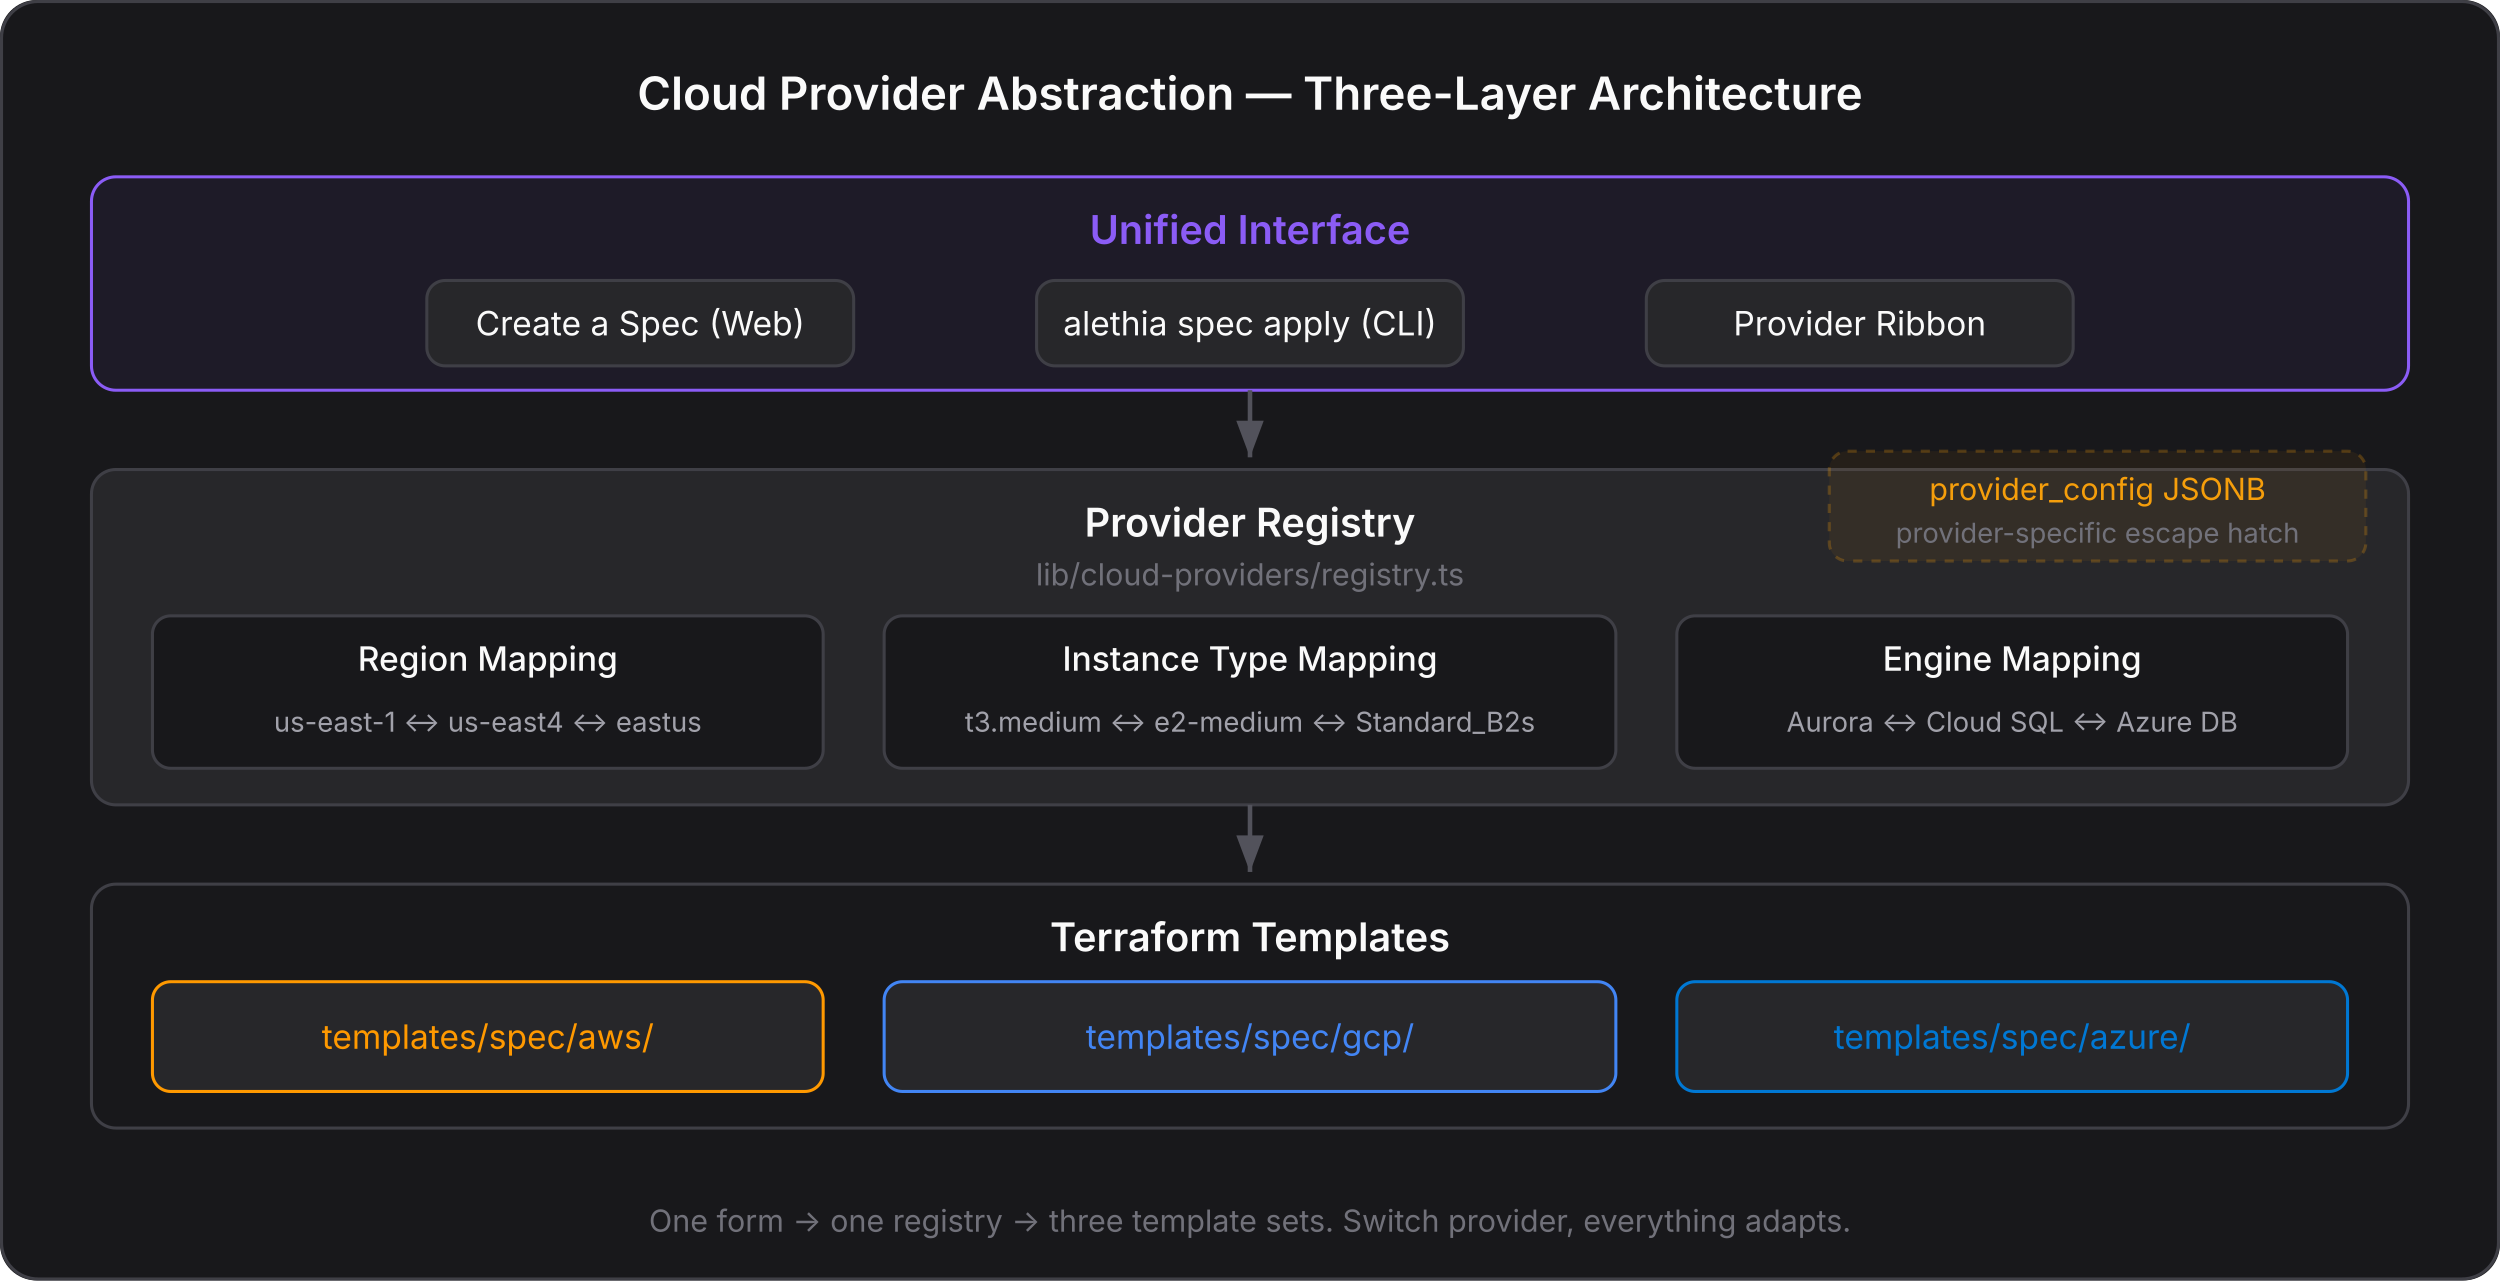
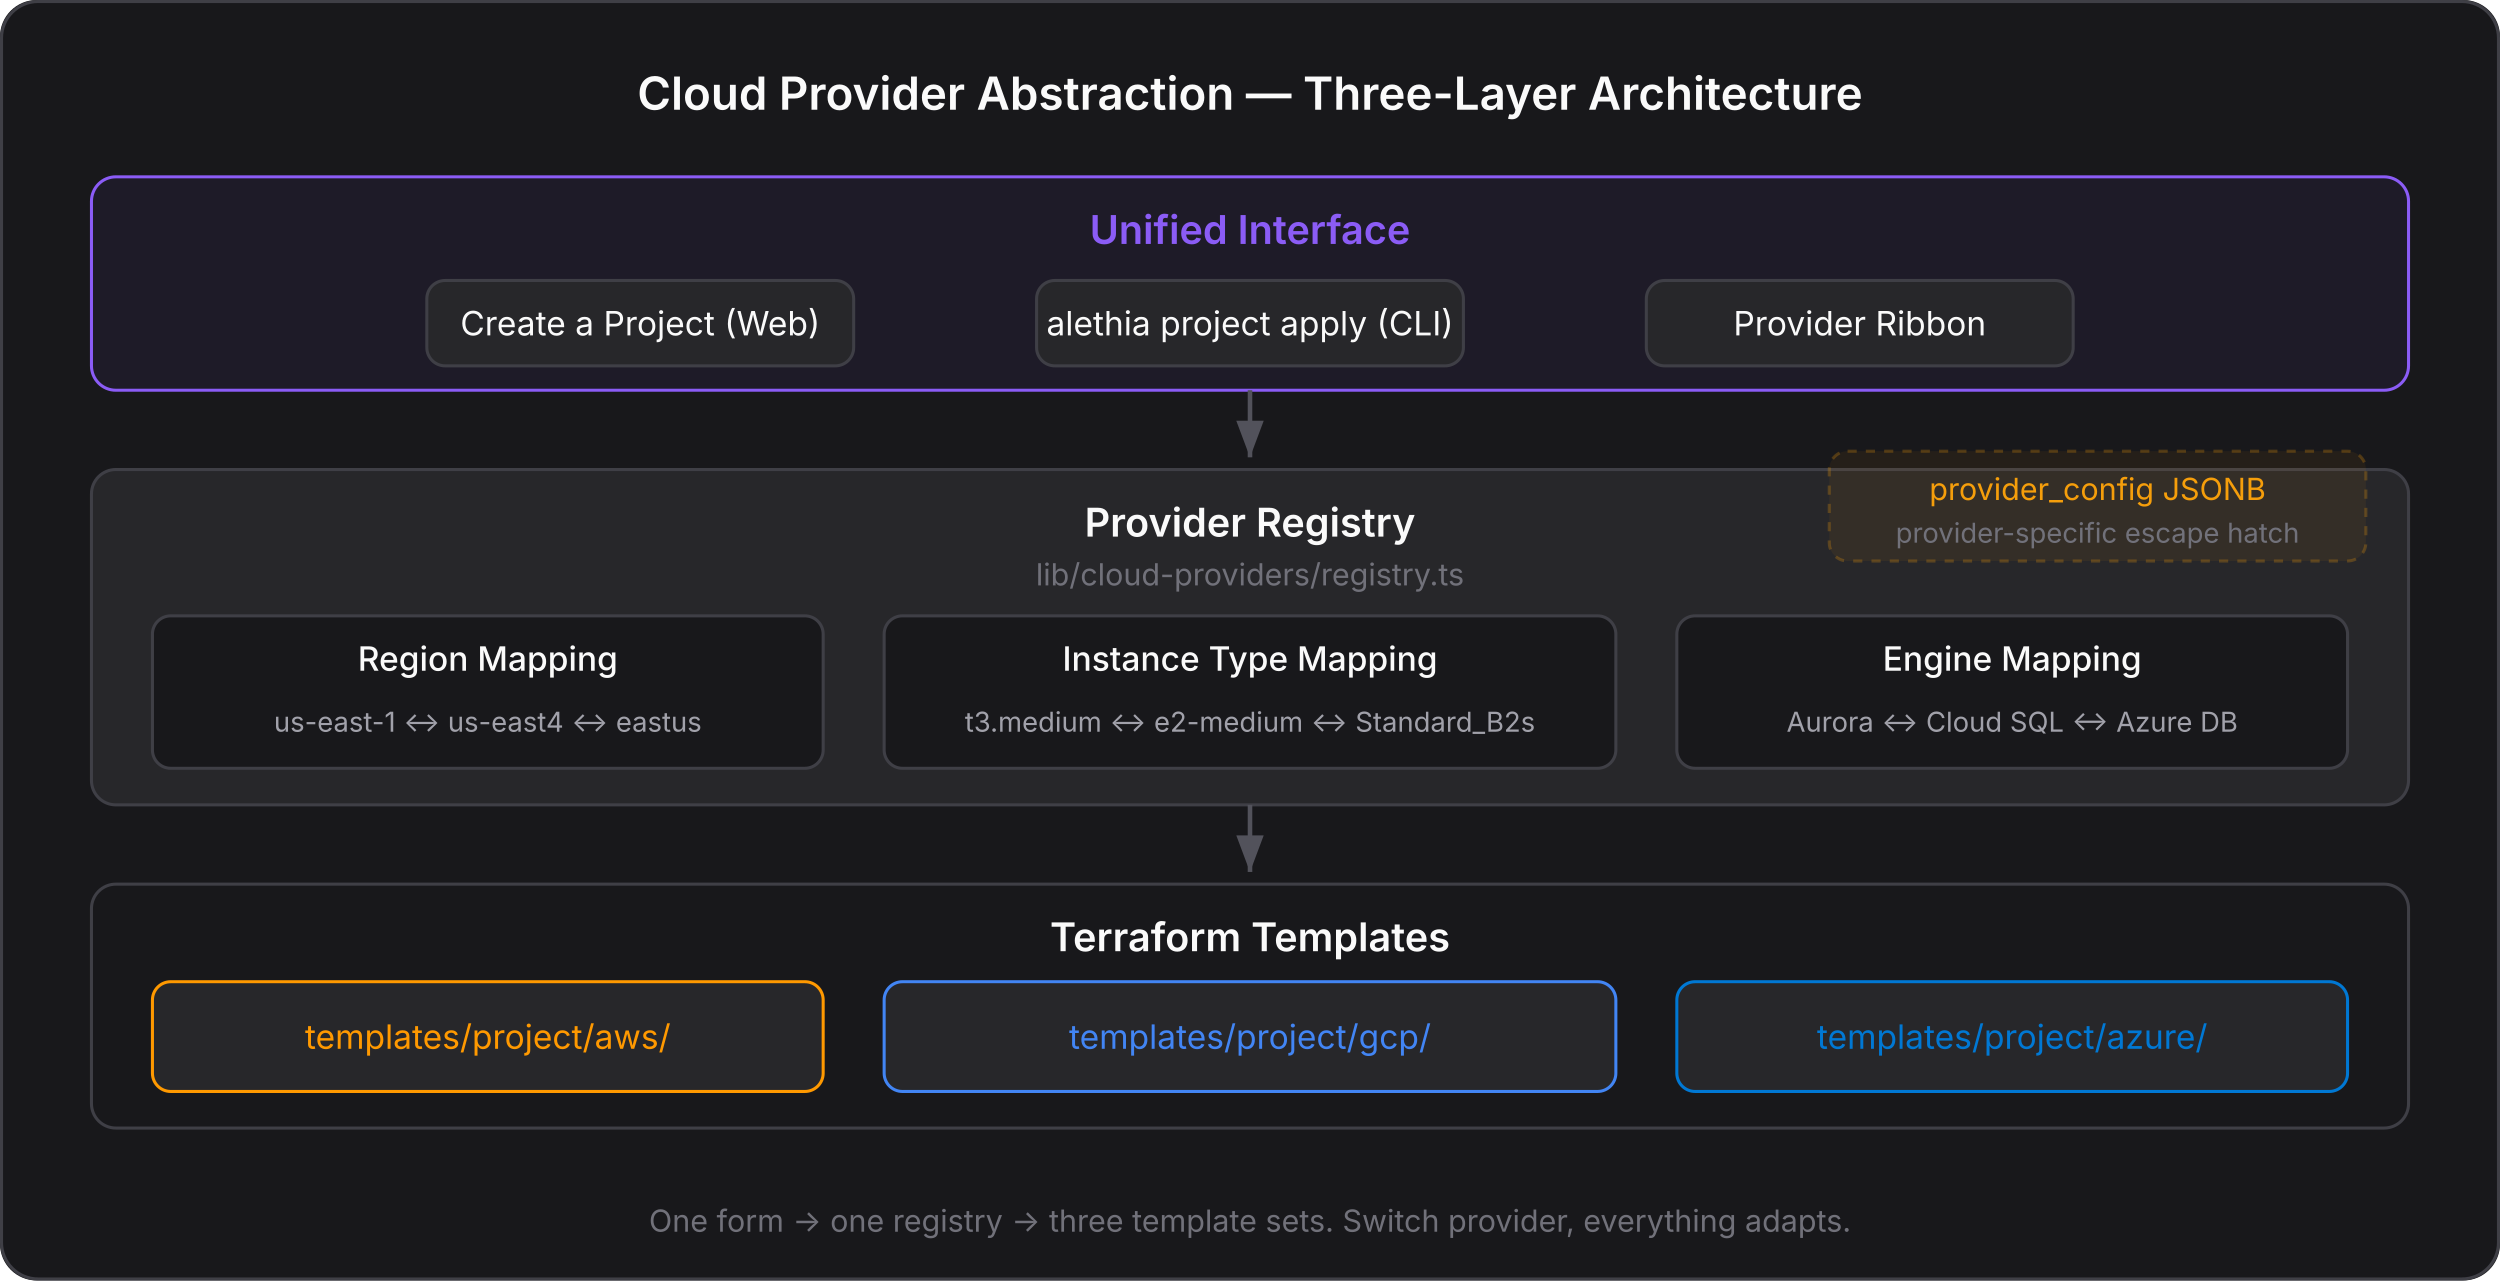
<svg xmlns="http://www.w3.org/2000/svg" viewBox="0 0 820 420" width="100%" fill="none">
  <defs>
    <marker id="arrow" markerWidth="8" markerHeight="6" refX="8" refY="3" orient="auto">
      <path d="M0,0 L8,3 L0,6" fill="#52525B" />
    </marker>
  </defs>
  <rect width="820" height="420" rx="12" fill="#18181B" />
  <rect x="0.5" y="0.5" width="819" height="419" rx="12" fill="none" stroke="#3F3F46" />
  <text x="410" y="36" text-anchor="middle" font-family="Inter, system-ui, sans-serif" font-size="15" font-weight="600" fill="#FAFAFA">Cloud Provider Abstraction — Three-Layer Architecture</text>
  <rect x="30" y="58" width="760" height="70" rx="8" fill="#8B5CF610" stroke="#8B5CF6" />
  <text x="410" y="80" text-anchor="middle" font-family="Inter, system-ui, sans-serif" font-size="13" font-weight="600" fill="#8B5CF6">Unified Interface</text>
  <rect x="140" y="92" width="140" height="28" rx="6" fill="#27272A" stroke="#3F3F46" />
-   <text x="210" y="110" text-anchor="middle" font-family="Inter, system-ui, sans-serif" font-size="11" fill="#FAFAFA">Create a Spec (Web)</text>
+   <text x="210" y="110" text-anchor="middle" font-family="Inter, system-ui, sans-serif" font-size="11" fill="#FAFAFA">Create a Project (Web)</text>
  <rect x="340" y="92" width="140" height="28" rx="6" fill="#27272A" stroke="#3F3F46" />
-   <text x="410" y="110" text-anchor="middle" font-family="Inter, system-ui, sans-serif" font-size="11" fill="#FAFAFA">alethia spec apply (CLI)</text>
+   <text x="410" y="110" text-anchor="middle" font-family="Inter, system-ui, sans-serif" font-size="11" fill="#FAFAFA">alethia project apply (CLI)</text>
  <rect x="540" y="92" width="140" height="28" rx="6" fill="#27272A" stroke="#3F3F46" />
  <text x="610" y="110" text-anchor="middle" font-family="Inter, system-ui, sans-serif" font-size="11" fill="#FAFAFA">Provider Ribbon</text>
  <line x1="410" y1="128" x2="410" y2="150" stroke="#52525B" stroke-width="1.5" marker-end="url(#arrow)" />
  <rect x="30" y="154" width="760" height="110" rx="8" fill="#27272A" stroke="#3F3F46" />
  <text x="410" y="176" text-anchor="middle" font-family="Inter, system-ui, sans-serif" font-size="13" font-weight="600" fill="#FAFAFA">Provider Registry</text>
  <text x="410" y="192" text-anchor="middle" font-family="Inter, system-ui, sans-serif" font-size="10" fill="#71717A">lib/cloud-providers/registry.ts</text>
  <rect x="50" y="202" width="220" height="50" rx="6" fill="#18181B" stroke="#3F3F46" />
  <text x="160" y="220" text-anchor="middle" font-family="Inter, system-ui, sans-serif" font-size="11" font-weight="500" fill="#FAFAFA">Region Mapping</text>
  <text x="160" y="240" text-anchor="middle" font-family="Inter, system-ui, sans-serif" font-size="9" fill="#A1A1AA">us-east-1 ↔ us-east4 ↔ eastus</text>
  <rect x="290" y="202" width="240" height="50" rx="6" fill="#18181B" stroke="#3F3F46" />
  <text x="410" y="220" text-anchor="middle" font-family="Inter, system-ui, sans-serif" font-size="11" font-weight="500" fill="#FAFAFA">Instance Type Mapping</text>
  <text x="410" y="240" text-anchor="middle" font-family="Inter, system-ui, sans-serif" font-size="9" fill="#A1A1AA">t3.medium ↔ e2-medium ↔ Standard_B2s</text>
  <rect x="550" y="202" width="220" height="50" rx="6" fill="#18181B" stroke="#3F3F46" />
  <text x="660" y="220" text-anchor="middle" font-family="Inter, system-ui, sans-serif" font-size="11" font-weight="500" fill="#FAFAFA">Engine Mapping</text>
  <text x="660" y="240" text-anchor="middle" font-family="Inter, system-ui, sans-serif" font-size="9" fill="#A1A1AA">Aurora ↔ Cloud SQL ↔ Azure DB</text>
  <line x1="410" y1="264" x2="410" y2="286" stroke="#52525B" stroke-width="1.5" marker-end="url(#arrow)" />
  <rect x="30" y="290" width="760" height="80" rx="8" fill="none" stroke="#3F3F46" />
  <text x="410" y="312" text-anchor="middle" font-family="Inter, system-ui, sans-serif" font-size="13" font-weight="600" fill="#FAFAFA">Terraform Templates</text>
  <rect x="50" y="322" width="220" height="36" rx="6" fill="#27272A" stroke="#FF9900" />
-   <text x="160" y="344" text-anchor="middle" font-family="Inter, system-ui, sans-serif" font-size="11" fill="#FF9900">templates/spec/aws/</text>
+   <text x="160" y="344" text-anchor="middle" font-family="Inter, system-ui, sans-serif" font-size="11" fill="#FF9900">templates/project/aws/</text>
  <rect x="290" y="322" width="240" height="36" rx="6" fill="#27272A" stroke="#4285F4" />
-   <text x="410" y="344" text-anchor="middle" font-family="Inter, system-ui, sans-serif" font-size="11" fill="#4285F4">templates/spec/gcp/</text>
+   <text x="410" y="344" text-anchor="middle" font-family="Inter, system-ui, sans-serif" font-size="11" fill="#4285F4">templates/project/gcp/</text>
  <rect x="550" y="322" width="220" height="36" rx="6" fill="#27272A" stroke="#0078D4" />
-   <text x="660" y="344" text-anchor="middle" font-family="Inter, system-ui, sans-serif" font-size="11" fill="#0078D4">templates/spec/azure/</text>
+   <text x="660" y="344" text-anchor="middle" font-family="Inter, system-ui, sans-serif" font-size="11" fill="#0078D4">templates/project/azure/</text>
  <rect x="600" y="148" width="176" height="36" rx="6" fill="#F59E0B10" stroke="#F59E0B40" stroke-dasharray="3 3" />
  <text x="688" y="164" text-anchor="middle" font-family="Inter, system-ui, sans-serif" font-size="10" fill="#F59E0B">provider_config JSONB</text>
  <text x="688" y="178" text-anchor="middle" font-family="Inter, system-ui, sans-serif" font-size="9" fill="#71717A">provider-specific escape hatch</text>
  <text x="410" y="404" text-anchor="middle" font-family="Inter, system-ui, sans-serif" font-size="10" fill="#71717A">One form → one registry → three template sets. Switch provider, everything adapts.</text>
</svg>
